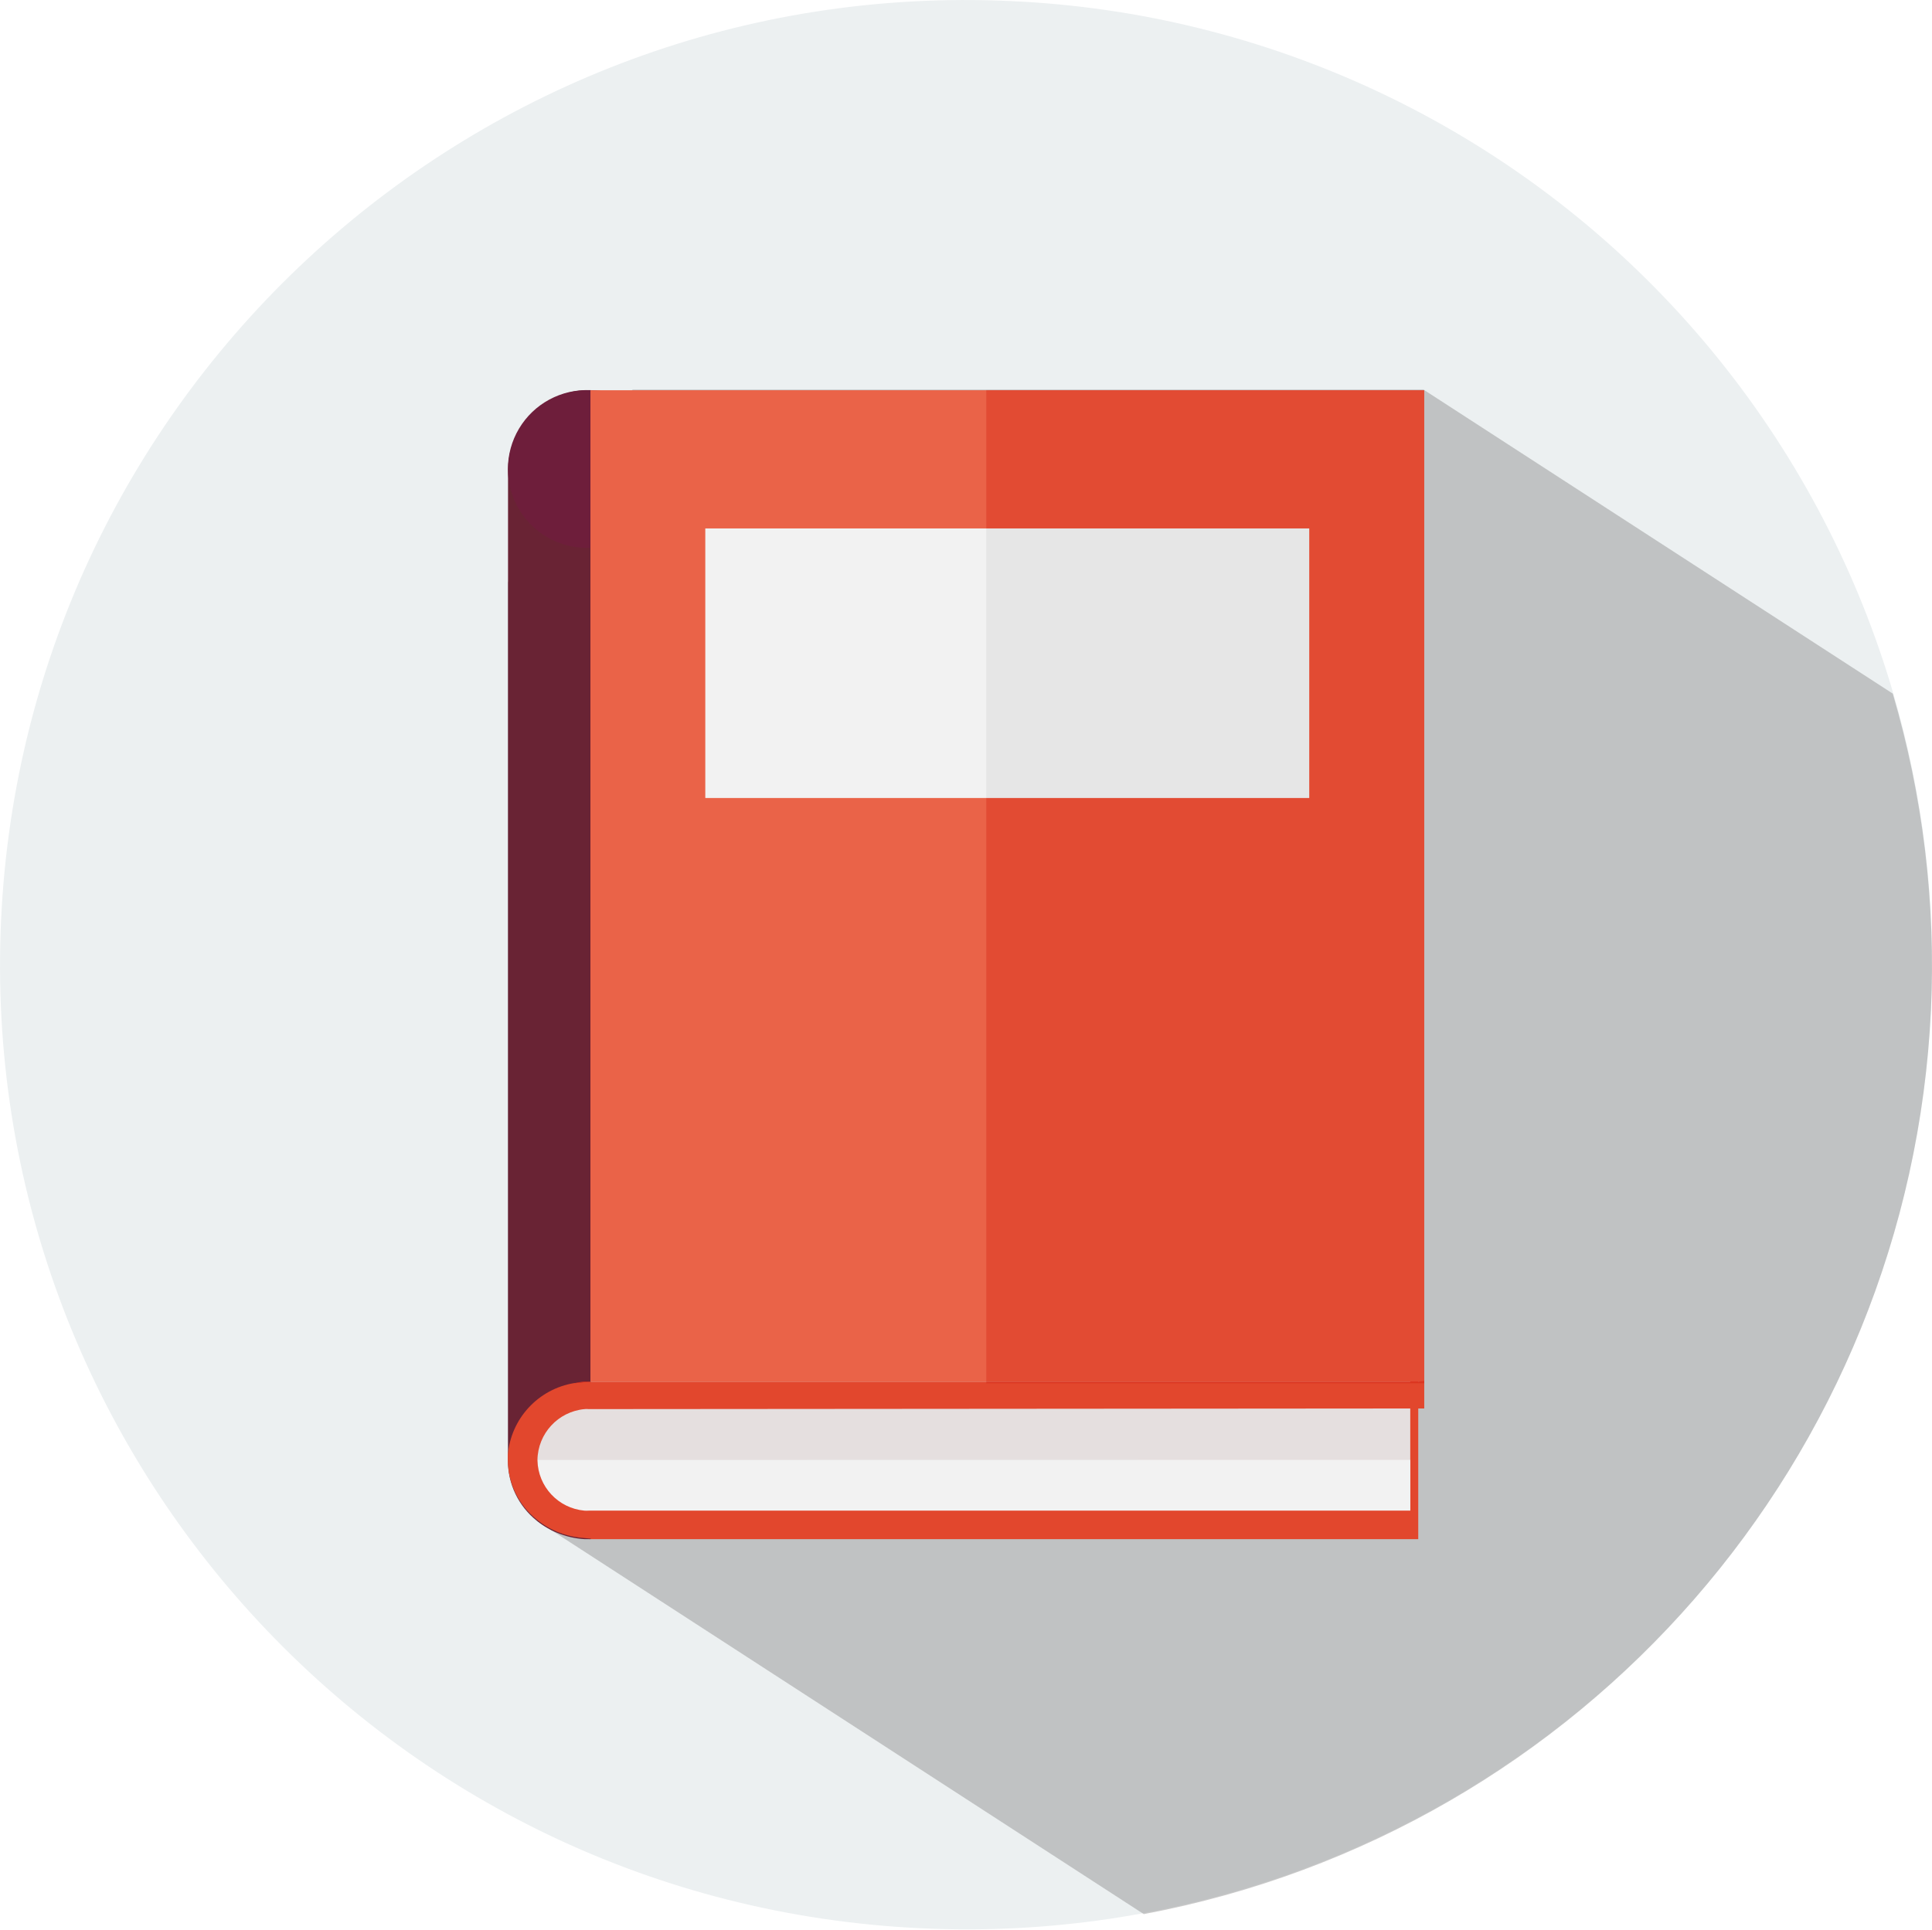
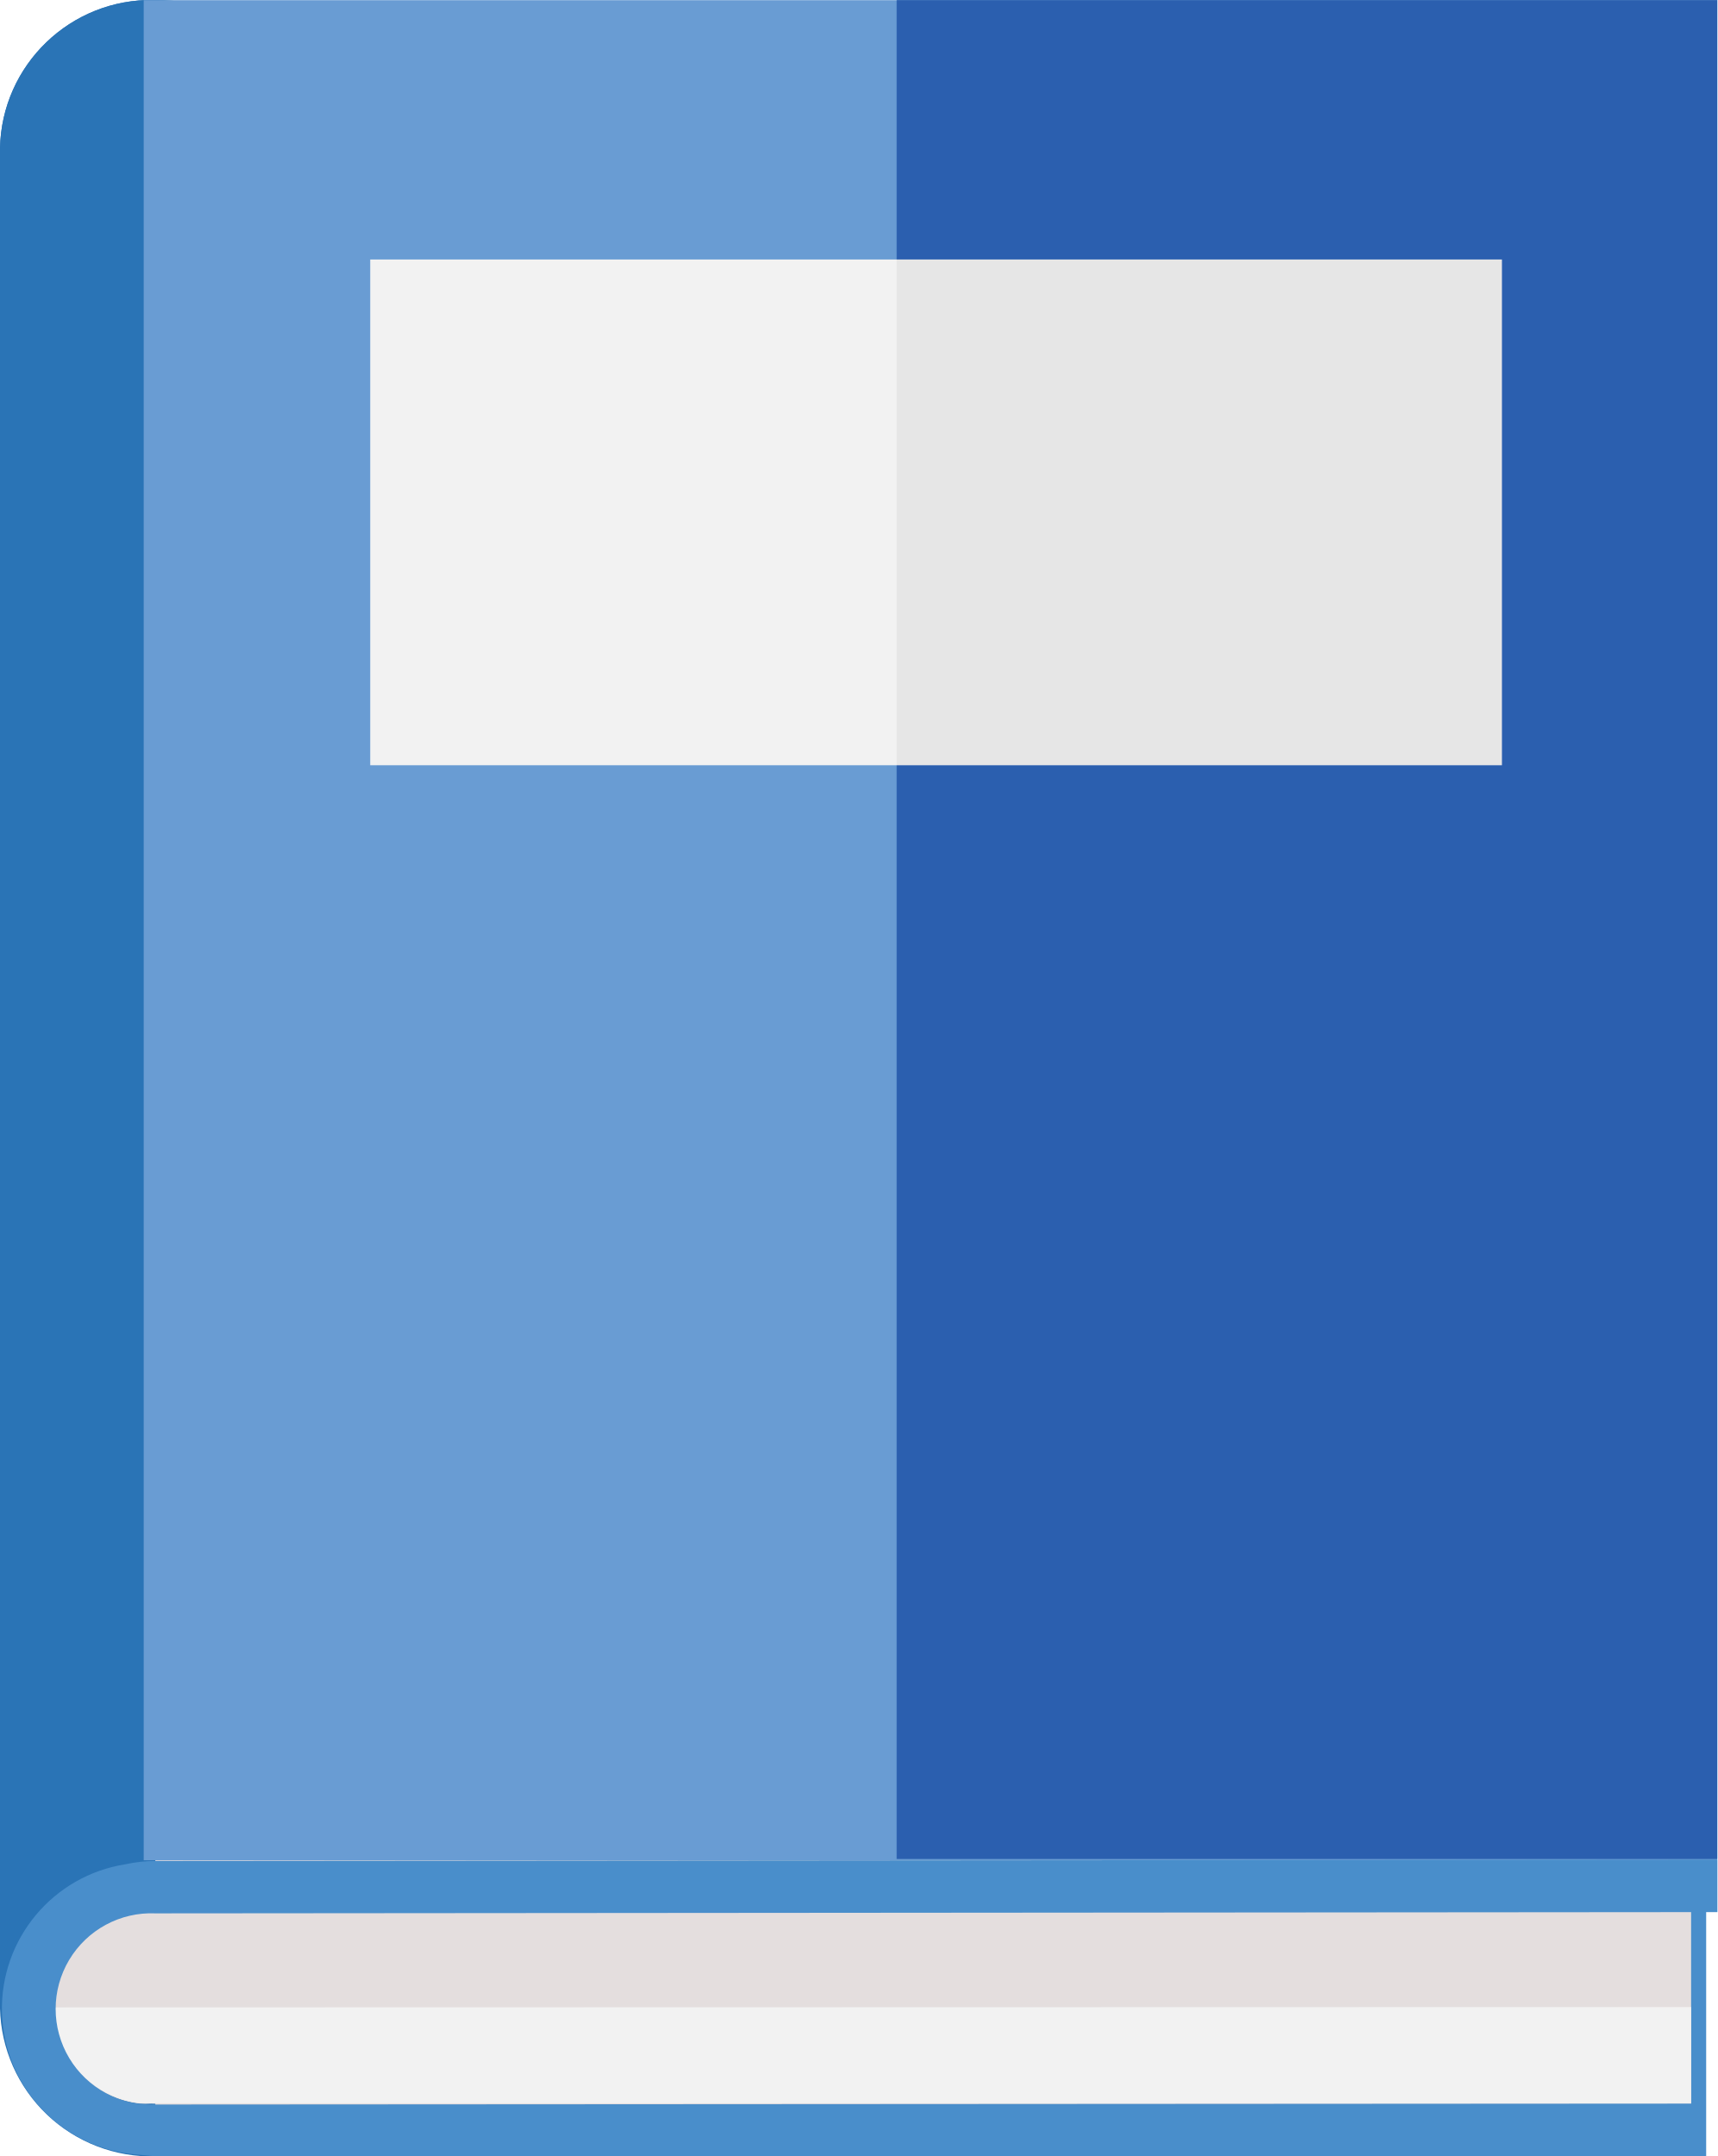
- <svg xmlns="http://www.w3.org/2000/svg" viewBox="0 0 280.39 280.07">
+ <svg xmlns="http://www.w3.org/2000/svg" viewBox="0 0 94.76 118.98">
  <defs>
-     <style>.cls-1{isolation:isolate;}.cls-2{fill:#ecf0f1;}.cls-3{fill:#939393;opacity:0.49;}.cls-4{fill:#e2472d;}.cls-5{fill:#e5dfdf;}.cls-6{fill:#692334;}.cls-7{fill:#6e1e3b;}.cls-12,.cls-8{fill:#f2f2f2;}.cls-11,.cls-9{fill:#ea6348;}.cls-10{fill:#bf1d19;}.cls-11{opacity:0.4;}.cls-11,.cls-12{mix-blend-mode:multiply;}</style>
+     <style>.cls-1{isolation:isolate;}.cls-2{fill:#498ecb;}.cls-3{fill:#e4dede;}.cls-4{fill:#2a74b6;}.cls-5,.cls-8{fill:#f2f2f2;}.cls-6,.cls-7{fill:#699cd3;}.cls-7,.cls-8{mix-blend-mode:multiply;}</style>
  </defs>
  <g class="cls-1">
    <g id="Layer_2" data-name="Layer 2">
-       <g id="Layer_3" data-name="Layer 3">
-         <path class="cls-2" d="M280.24,146.59A140,140,0,0,1,133.63,279.91C56.29,276.3-3.47,210.73.16,133.48S69.43-3.47,146.77.16A139.91,139.91,0,0,1,280.24,146.59Z" />
-         <path class="cls-3" d="M280.24,146.6A140.26,140.26,0,0,1,166,277.86L80.15,222.21l-.06,0-2.15-1.4-.08-.05a11.13,11.13,0,0,1-4.16-8.61q0-.39,0-.78V84.52l4.77-7.37,7.19-11.09,0-.06L91,57.78l.8-1.22h51.29v0h63.51l0,0h0l68.1,44.13A140,140,0,0,1,280.24,146.6Z" />
-         <polygon class="cls-4" points="85.73 223.43 205.43 223.43 205.83 223.43 205.83 204.52 205.83 200.47 205.83 79.53 85.73 79.53 84.82 79.53 84.82 200.59 84.82 204.66 84.82 219.32 84.82 223.35 84.82 223.39 85.73 223.43" />
-         <path class="cls-5" d="M204.67,220.31V200.55H85.41s.14,19.75,0,19.75Z" />
-         <path class="cls-6" d="M85.73,56.63V223.43h-.25l-.65,0h0a12.34,12.34,0,0,1-4-.93c-.25-.1-.49-.21-.73-.33l-.22-.12a11.28,11.28,0,0,1-1.52-.94l-.31-.24-.16-.14A11.12,11.12,0,0,1,73.73,212V68.12A11.72,11.72,0,0,1,85.65,56.63Z" />
-         <path class="cls-5" d="M92.91,211.94a7.49,7.49,0,0,1-6.59,7.44,6.34,6.34,0,0,1-.91.06h0a6.26,6.26,0,0,1-.89-.06,7.49,7.49,0,0,1,.89-14.93h0A7.49,7.49,0,0,1,92.91,211.94Z" />
-         <path class="cls-7" d="M97.63,68.12c0,6.28-5.29,11.32-11.91,11.4h-.08a11.45,11.45,0,1,1,0-22.88h.08C92.34,56.72,97.63,61.76,97.63,68.12Z" />
-         <path class="cls-8" d="M204.67,211.92v7.44l-120.12,0A7.49,7.49,0,0,1,78,211.94Z" />
-         <rect class="cls-9" x="85.69" y="56.65" width="121.01" height="143.9" />
-         <path class="cls-4" d="M206.7,200.46v4h-2l-117.81.09H85.73a1.51,1.51,0,0,0-.3,0,2.93,2.93,0,0,0-.6,0A7.53,7.53,0,0,0,78,211.94V212a7.49,7.49,0,0,0,6.81,7.29,4.2,4.2,0,0,0,.62,0h120v4.06H85.61l-.78-.08-.84-.08a12.4,12.4,0,0,1-3.11-.82l-.79-.37a.79.79,0,0,1-.16-.08,11.28,11.28,0,0,1-1.52-.94l-.31-.24-.24-.19A11.11,11.11,0,0,1,73.7,212q0-.39,0-.78a11.55,11.55,0,0,1,9.65-10.45h.07a7.81,7.81,0,0,1,1.38-.2,5.49,5.49,0,0,1,.58,0h.32l57.41,0,62.69,0Z" />
-         <path class="cls-10" d="M85.69,200.55a10.47,10.47,0,0,0-2.32.25Z" />
-         <rect class="cls-11" x="143.14" y="56.63" width="63.56" height="144.17" />
-         <rect class="cls-8" x="102.36" y="76.71" width="87.65" height="39.13" />
-         <rect class="cls-12" x="143.13" y="76.71" width="46.88" height="39.13" />
+       <g id="Layer_1-2" data-name="Layer 1">
+         <polygon class="cls-2" points="8.57 118.98 93.86 118.98 94.15 118.98 94.15 105.48 94.15 102.6 94.15 16.33 8.57 16.33 7.93 16.33 7.93 102.69 7.93 105.59 7.93 116.04 7.93 118.92 7.93 118.95 8.57 118.98" />
+         <path class="cls-3" d="M93.32,116.75V102.66h-85s.1,14.09,0,14.09Z" />
+         <path class="cls-4" d="M8.57,0V119A8.36,8.36,0,0,1,0,110.84V8.19A8.35,8.35,0,0,1,8.51,0Z" />
+         <path class="cls-3" d="M13.69,110.78A5.34,5.34,0,0,1,9,116.09a4.51,4.51,0,0,1-.65,0h0a4.45,4.45,0,0,1-.63,0,5.34,5.34,0,0,1,.63-10.65h0A5.34,5.34,0,0,1,13.69,110.78Z" />
+         <path class="cls-4" d="M17.06,8.19a8.34,8.34,0,0,1-8.49,8.13H8.51A8.34,8.34,0,0,1,0,8.19,8.35,8.35,0,0,1,8.51,0h.06A8.35,8.35,0,0,1,17.06,8.19Z" />
+         <path class="cls-5" d="M93.32,110.76v5.31l-85.59,0A5.34,5.34,0,0,1,3,110.78Z" />
+         <polygon class="cls-6" points="7.93 0.01 94.76 0.01 94.76 102.66 90.98 102.66 7.93 102.66 7.93 0.01" />
+         <path class="cls-2" d="M93.86,116.09V119H8.58l-1.24-.12a8.07,8.07,0,0,1-.41-16,7.53,7.53,0,0,1,1.65-.18l86.19-.07v2.89l-86.19.07a5.28,5.28,0,1,0,0,10.55Z" />
+         <rect class="cls-7" x="49.48" width="45.29" height="102.59" />
+         <rect class="cls-5" x="20.43" y="14.32" width="62.45" height="27.91" />
+         <rect class="cls-8" x="49.48" y="14.32" width="33.4" height="27.91" />
      </g>
    </g>
  </g>
</svg>
